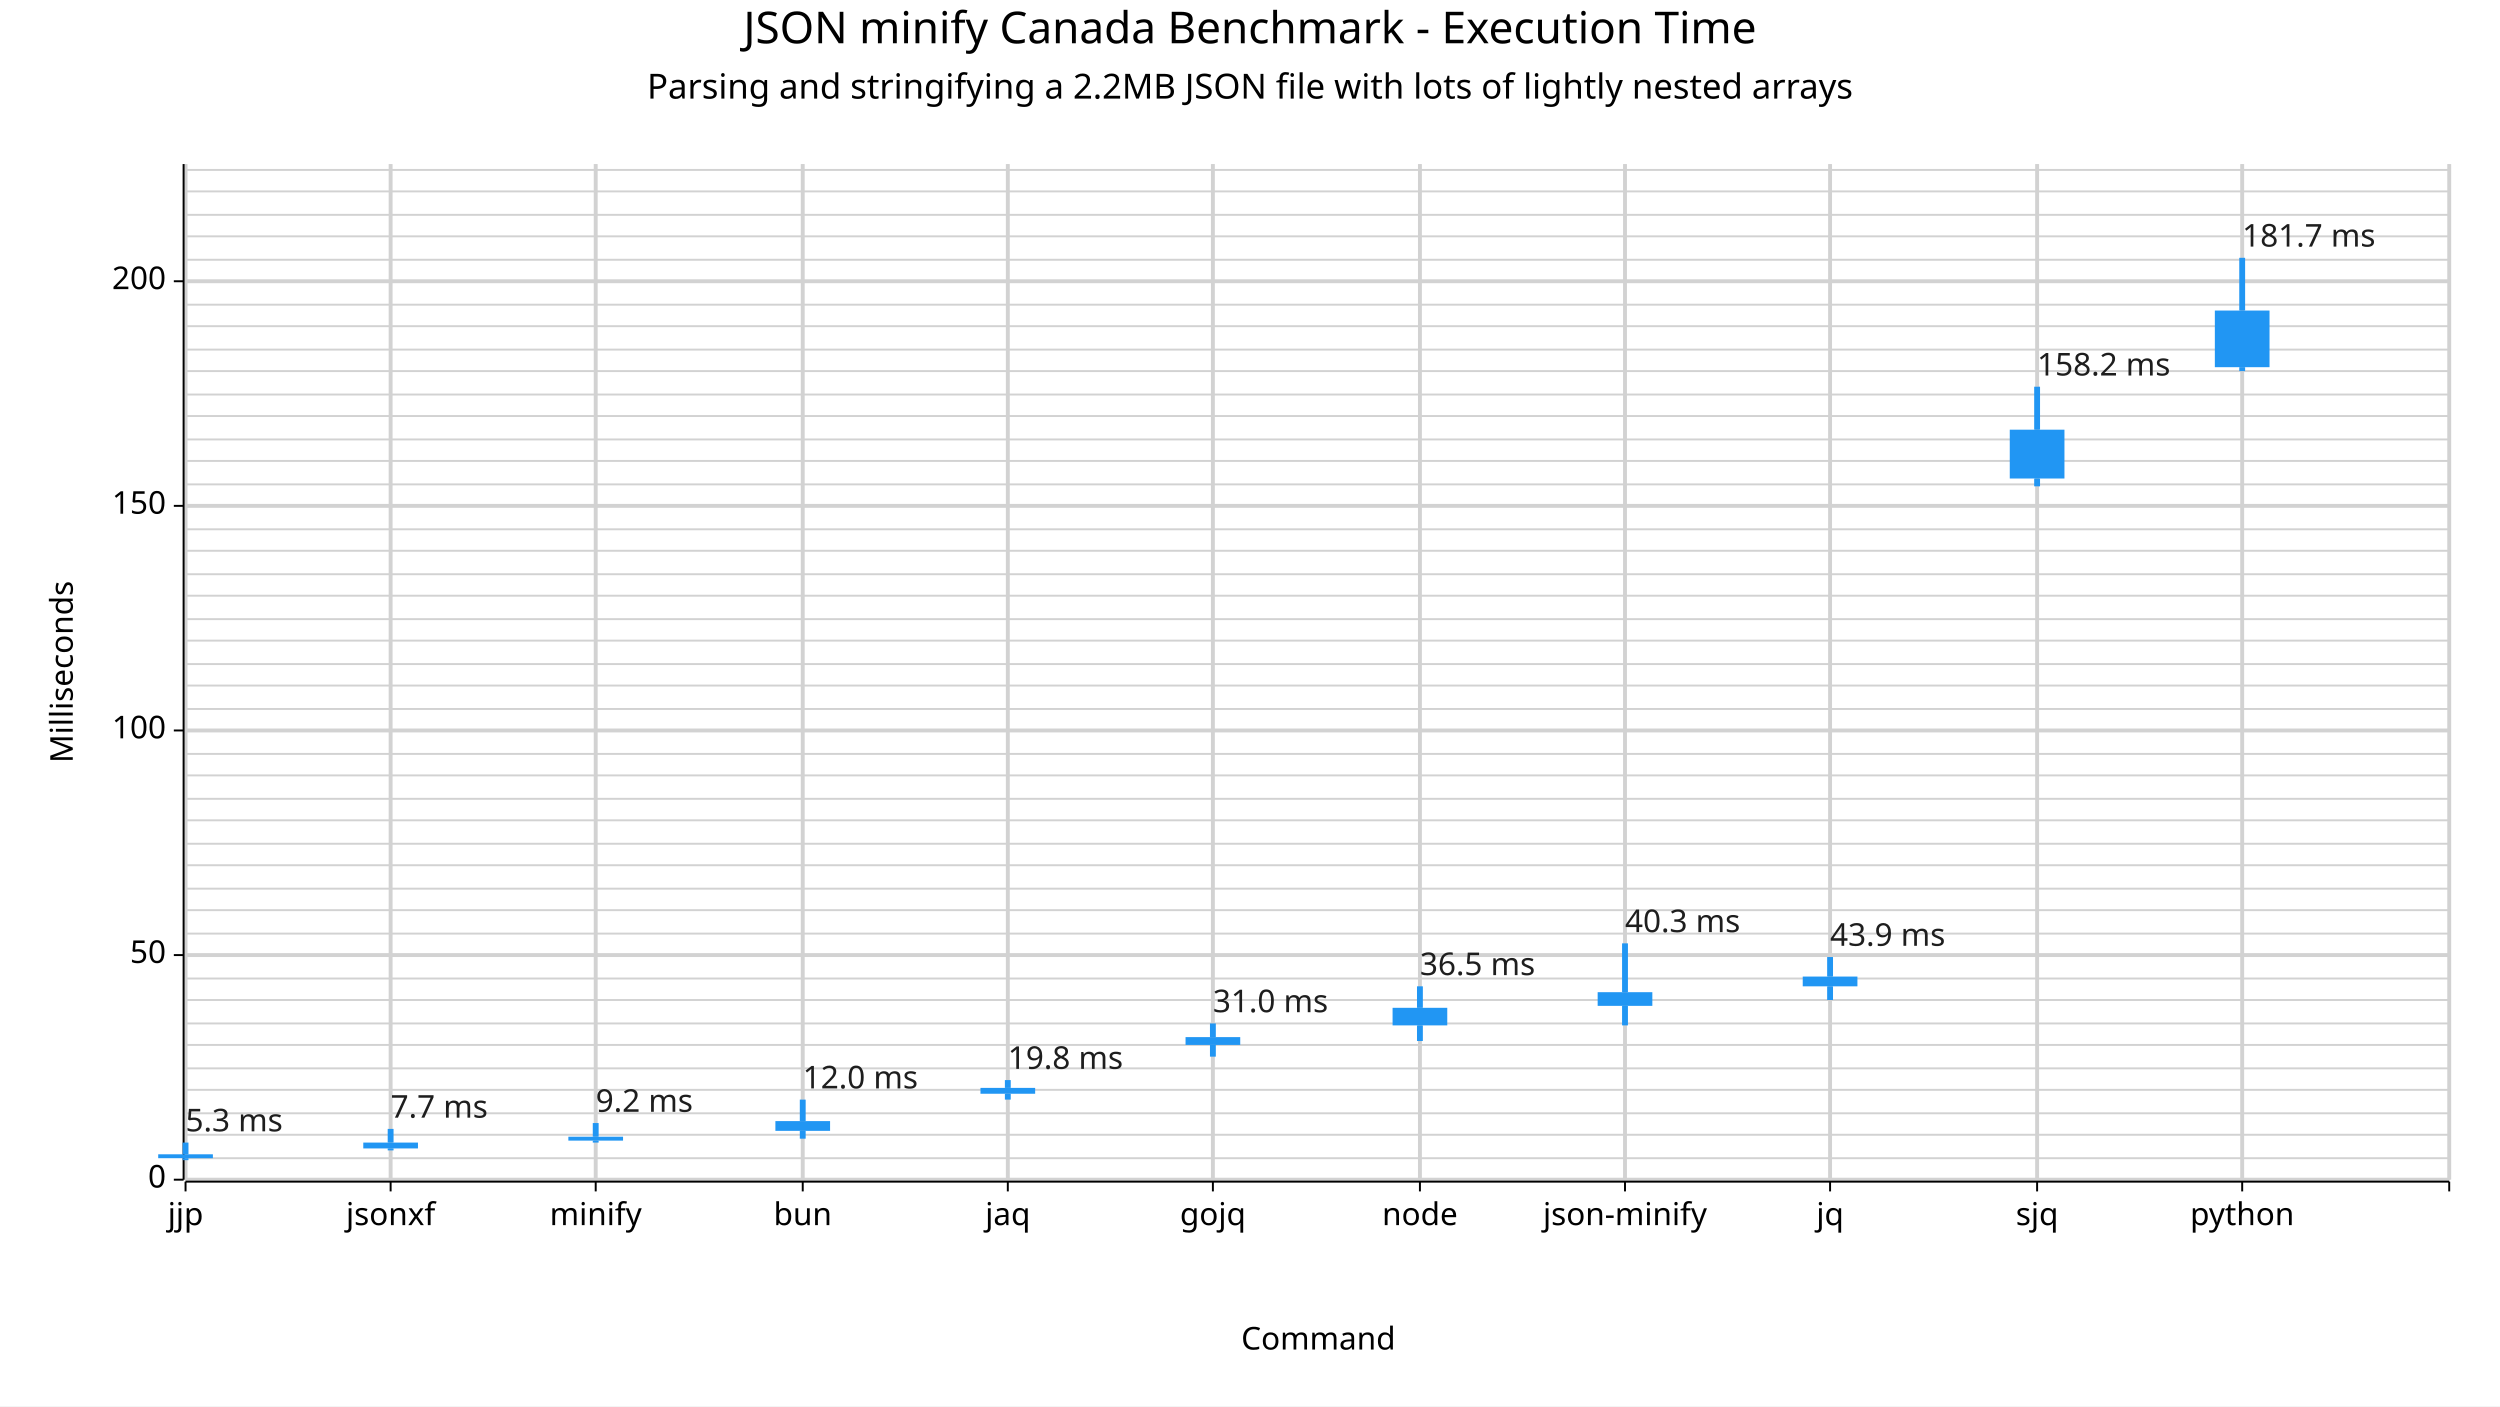
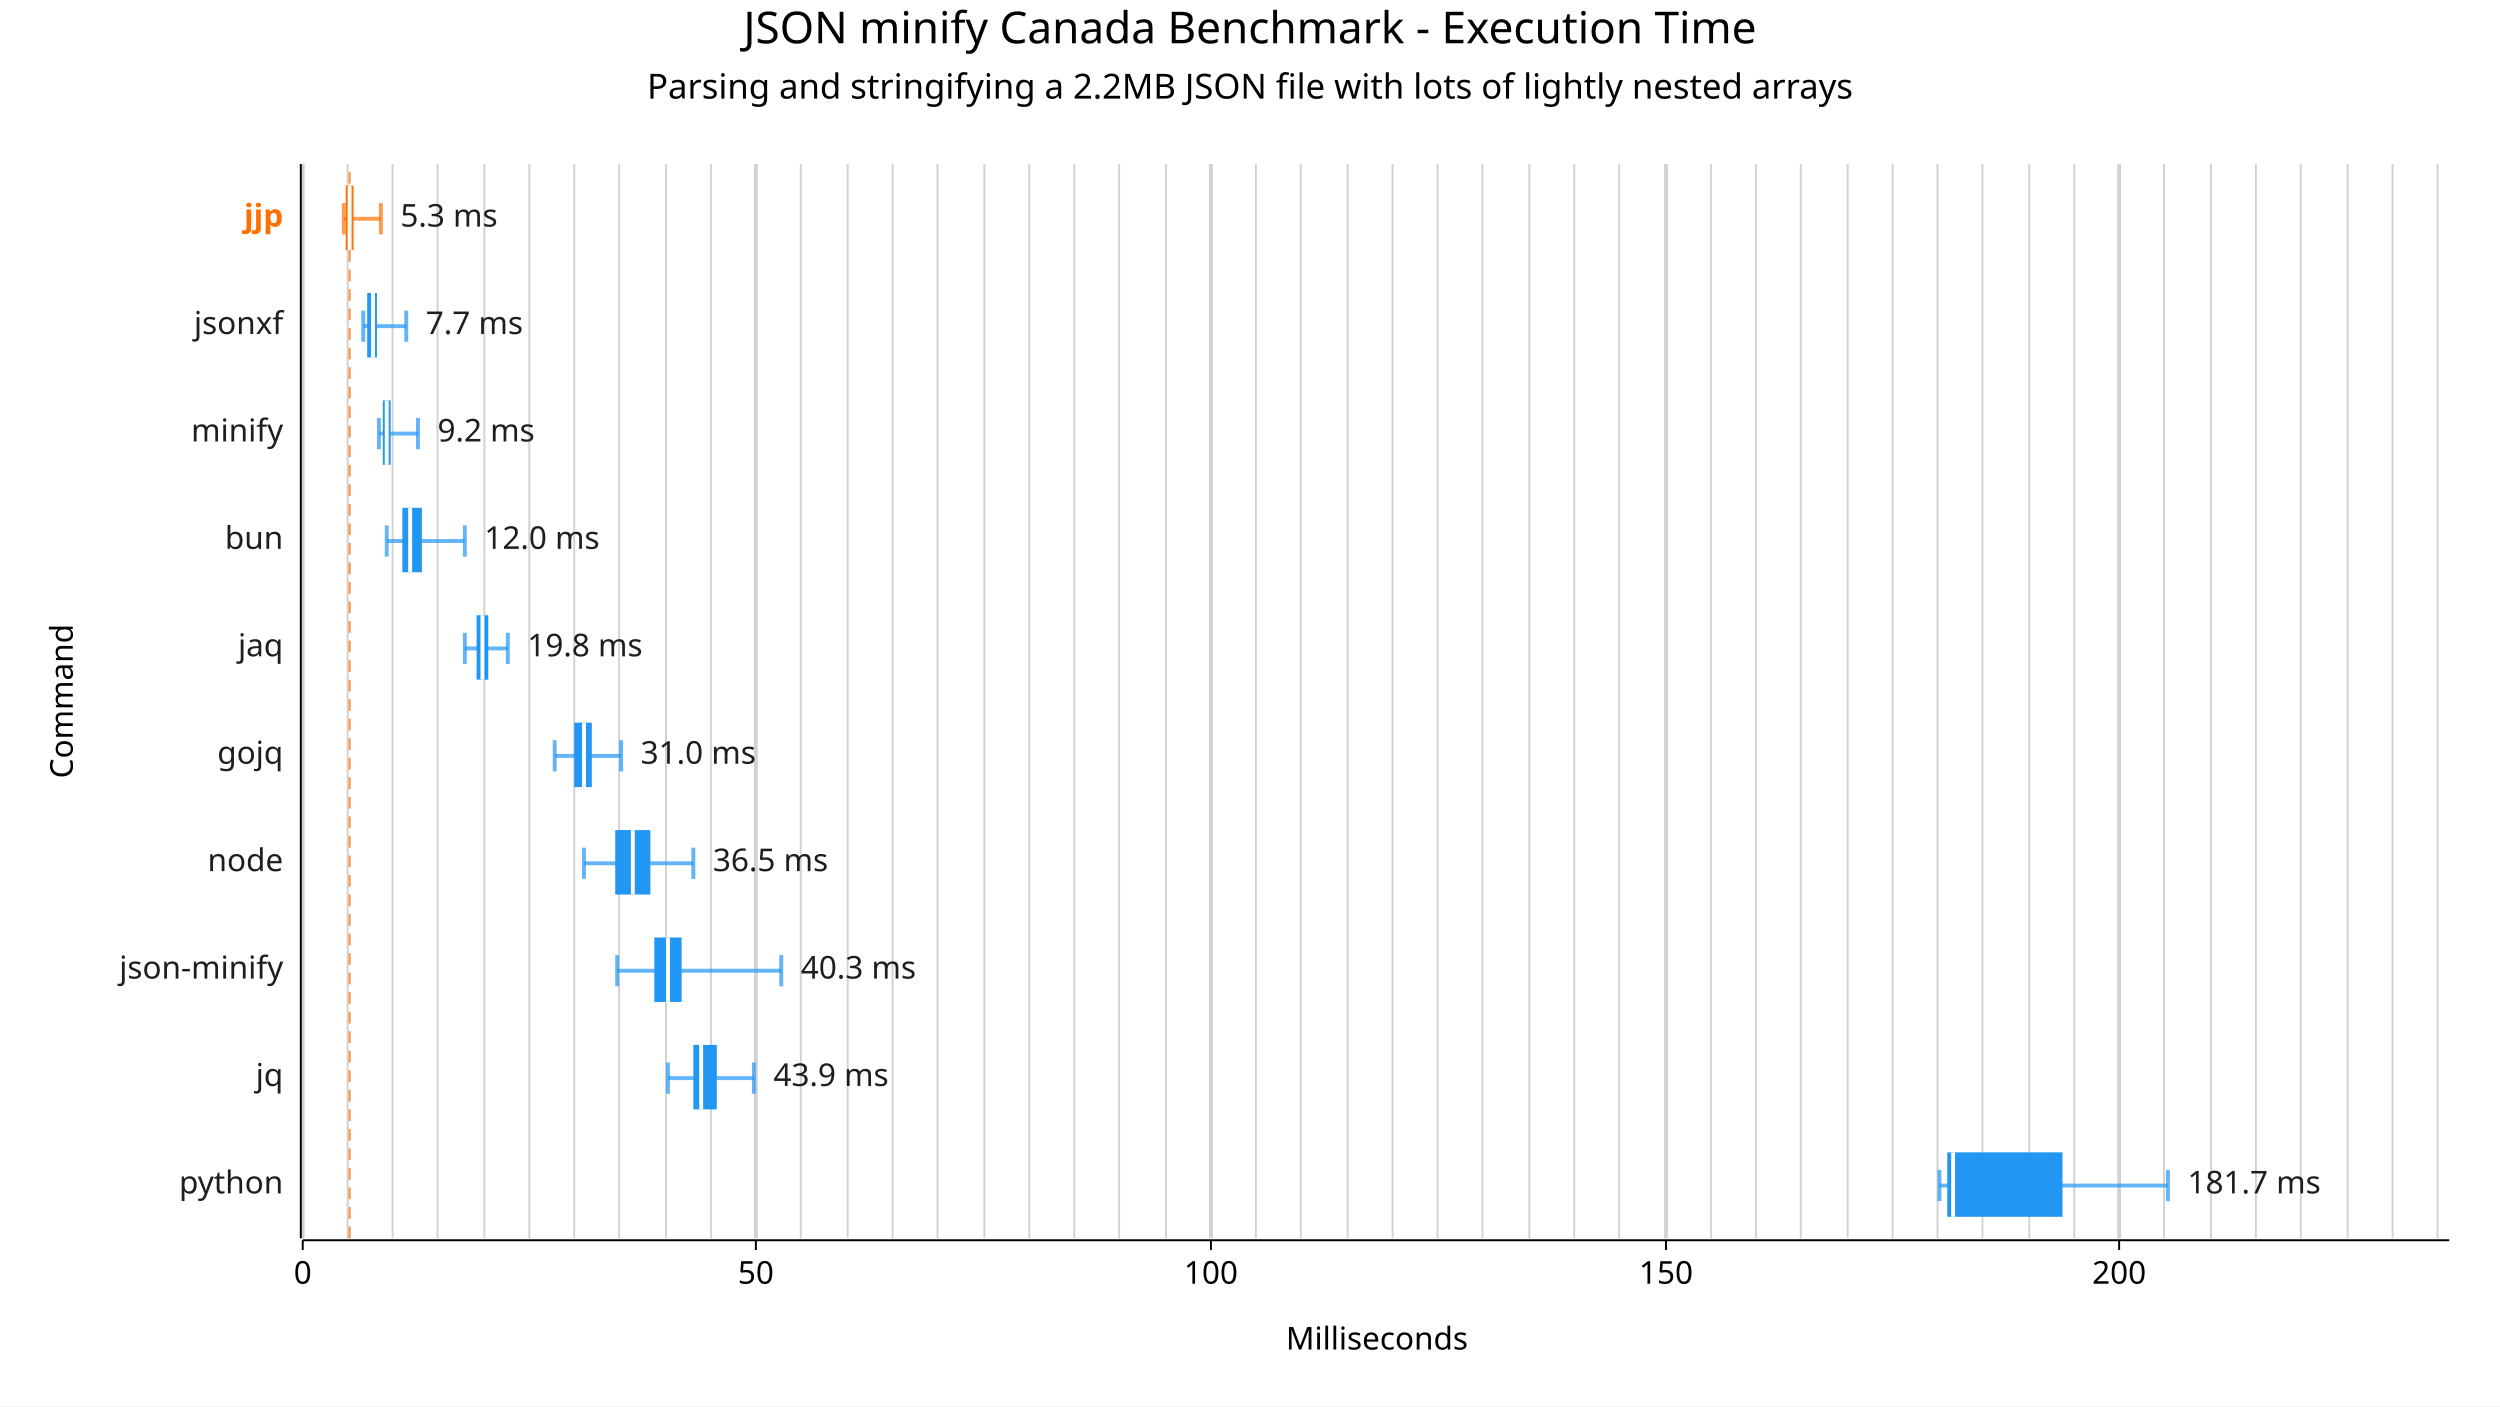
<svg xmlns="http://www.w3.org/2000/svg" width="1280" height="720" viewBox="0 0 1280 720">
  <rect x="0" y="0" width="1280" height="720" opacity="1" fill="#FFFFFF" stroke="none" />
  <text x="640" y="5" dy="0.76em" text-anchor="middle" font-family="sans-serif" font-size="22.581" opacity="1" fill="#000000">
JSON minify Canada Benchmark - Execution Time
</text>
  <text x="640" y="37" dy="0.76em" text-anchor="middle" font-family="sans-serif" font-size="17.742" opacity="1" fill="#000000">
Parsing and stringifying a 2.2MB JSON file with lots of lightly nested arrays
</text>
-   <line opacity="1" stroke="#D2D2D2" stroke-width="1" x1="95" y1="604" x2="95" y2="84" />
-   <line opacity="1" stroke="#D2D2D2" stroke-width="1" x1="200" y1="604" x2="200" y2="84" />
-   <line opacity="1" stroke="#D2D2D2" stroke-width="1" x1="305" y1="604" x2="305" y2="84" />
-   <line opacity="1" stroke="#D2D2D2" stroke-width="1" x1="411" y1="604" x2="411" y2="84" />
-   <line opacity="1" stroke="#D2D2D2" stroke-width="1" x1="516" y1="604" x2="516" y2="84" />
-   <line opacity="1" stroke="#D2D2D2" stroke-width="1" x1="621" y1="604" x2="621" y2="84" />
-   <line opacity="1" stroke="#D2D2D2" stroke-width="1" x1="727" y1="604" x2="727" y2="84" />
-   <line opacity="1" stroke="#D2D2D2" stroke-width="1" x1="832" y1="604" x2="832" y2="84" />
-   <line opacity="1" stroke="#D2D2D2" stroke-width="1" x1="937" y1="604" x2="937" y2="84" />
-   <line opacity="1" stroke="#D2D2D2" stroke-width="1" x1="1043" y1="604" x2="1043" y2="84" />
-   <line opacity="1" stroke="#D2D2D2" stroke-width="1" x1="1148" y1="604" x2="1148" y2="84" />
-   <line opacity="1" stroke="#D2D2D2" stroke-width="1" x1="1254" y1="604" x2="1254" y2="84" />
-   <line opacity="1" stroke="#D2D2D2" stroke-width="1" x1="95" y1="604" x2="1254" y2="604" />
-   <line opacity="1" stroke="#D2D2D2" stroke-width="1" x1="95" y1="593" x2="1254" y2="593" />
-   <line opacity="1" stroke="#D2D2D2" stroke-width="1" x1="95" y1="581" x2="1254" y2="581" />
-   <line opacity="1" stroke="#D2D2D2" stroke-width="1" x1="95" y1="570" x2="1254" y2="570" />
-   <line opacity="1" stroke="#D2D2D2" stroke-width="1" x1="95" y1="558" x2="1254" y2="558" />
-   <line opacity="1" stroke="#D2D2D2" stroke-width="1" x1="95" y1="547" x2="1254" y2="547" />
-   <line opacity="1" stroke="#D2D2D2" stroke-width="1" x1="95" y1="535" x2="1254" y2="535" />
-   <line opacity="1" stroke="#D2D2D2" stroke-width="1" x1="95" y1="524" x2="1254" y2="524" />
-   <line opacity="1" stroke="#D2D2D2" stroke-width="1" x1="95" y1="512" x2="1254" y2="512" />
-   <line opacity="1" stroke="#D2D2D2" stroke-width="1" x1="95" y1="501" x2="1254" y2="501" />
-   <line opacity="1" stroke="#D2D2D2" stroke-width="1" x1="95" y1="489" x2="1254" y2="489" />
-   <line opacity="1" stroke="#D2D2D2" stroke-width="1" x1="95" y1="478" x2="1254" y2="478" />
-   <line opacity="1" stroke="#D2D2D2" stroke-width="1" x1="95" y1="466" x2="1254" y2="466" />
-   <line opacity="1" stroke="#D2D2D2" stroke-width="1" x1="95" y1="455" x2="1254" y2="455" />
-   <line opacity="1" stroke="#D2D2D2" stroke-width="1" x1="95" y1="443" x2="1254" y2="443" />
-   <line opacity="1" stroke="#D2D2D2" stroke-width="1" x1="95" y1="432" x2="1254" y2="432" />
-   <line opacity="1" stroke="#D2D2D2" stroke-width="1" x1="95" y1="420" x2="1254" y2="420" />
-   <line opacity="1" stroke="#D2D2D2" stroke-width="1" x1="95" y1="409" x2="1254" y2="409" />
-   <line opacity="1" stroke="#D2D2D2" stroke-width="1" x1="95" y1="397" x2="1254" y2="397" />
-   <line opacity="1" stroke="#D2D2D2" stroke-width="1" x1="95" y1="386" x2="1254" y2="386" />
-   <line opacity="1" stroke="#D2D2D2" stroke-width="1" x1="95" y1="374" x2="1254" y2="374" />
-   <line opacity="1" stroke="#D2D2D2" stroke-width="1" x1="95" y1="363" x2="1254" y2="363" />
-   <line opacity="1" stroke="#D2D2D2" stroke-width="1" x1="95" y1="351" x2="1254" y2="351" />
-   <line opacity="1" stroke="#D2D2D2" stroke-width="1" x1="95" y1="340" x2="1254" y2="340" />
-   <line opacity="1" stroke="#D2D2D2" stroke-width="1" x1="95" y1="328" x2="1254" y2="328" />
-   <line opacity="1" stroke="#D2D2D2" stroke-width="1" x1="95" y1="317" x2="1254" y2="317" />
-   <line opacity="1" stroke="#D2D2D2" stroke-width="1" x1="95" y1="305" x2="1254" y2="305" />
-   <line opacity="1" stroke="#D2D2D2" stroke-width="1" x1="95" y1="294" x2="1254" y2="294" />
-   <line opacity="1" stroke="#D2D2D2" stroke-width="1" x1="95" y1="282" x2="1254" y2="282" />
-   <line opacity="1" stroke="#D2D2D2" stroke-width="1" x1="95" y1="271" x2="1254" y2="271" />
-   <line opacity="1" stroke="#D2D2D2" stroke-width="1" x1="95" y1="259" x2="1254" y2="259" />
-   <line opacity="1" stroke="#D2D2D2" stroke-width="1" x1="95" y1="248" x2="1254" y2="248" />
-   <line opacity="1" stroke="#D2D2D2" stroke-width="1" x1="95" y1="236" x2="1254" y2="236" />
-   <line opacity="1" stroke="#D2D2D2" stroke-width="1" x1="95" y1="225" x2="1254" y2="225" />
-   <line opacity="1" stroke="#D2D2D2" stroke-width="1" x1="95" y1="213" x2="1254" y2="213" />
-   <line opacity="1" stroke="#D2D2D2" stroke-width="1" x1="95" y1="202" x2="1254" y2="202" />
-   <line opacity="1" stroke="#D2D2D2" stroke-width="1" x1="95" y1="190" x2="1254" y2="190" />
-   <line opacity="1" stroke="#D2D2D2" stroke-width="1" x1="95" y1="179" x2="1254" y2="179" />
-   <line opacity="1" stroke="#D2D2D2" stroke-width="1" x1="95" y1="167" x2="1254" y2="167" />
-   <line opacity="1" stroke="#D2D2D2" stroke-width="1" x1="95" y1="156" x2="1254" y2="156" />
-   <line opacity="1" stroke="#D2D2D2" stroke-width="1" x1="95" y1="144" x2="1254" y2="144" />
-   <line opacity="1" stroke="#D2D2D2" stroke-width="1" x1="95" y1="133" x2="1254" y2="133" />
-   <line opacity="1" stroke="#D2D2D2" stroke-width="1" x1="95" y1="121" x2="1254" y2="121" />
-   <line opacity="1" stroke="#D2D2D2" stroke-width="1" x1="95" y1="110" x2="1254" y2="110" />
-   <line opacity="1" stroke="#D2D2D2" stroke-width="1" x1="95" y1="98" x2="1254" y2="98" />
-   <line opacity="1" stroke="#D2D2D2" stroke-width="1" x1="95" y1="87" x2="1254" y2="87" />
-   <text x="25" y="344" dy="0.76em" text-anchor="middle" font-family="sans-serif" font-size="16.129" opacity="1" fill="#000000" transform="rotate(270, 25, 344)">
+   <line opacity="1" stroke="#D2D2D2" stroke-width="1" x1="155" y1="634" x2="155" y2="84" />
+   <line opacity="1" stroke="#D2D2D2" stroke-width="1" x1="178" y1="634" x2="178" y2="84" />
+   <line opacity="1" stroke="#D2D2D2" stroke-width="1" x1="201" y1="634" x2="201" y2="84" />
+   <line opacity="1" stroke="#D2D2D2" stroke-width="1" x1="224" y1="634" x2="224" y2="84" />
+   <line opacity="1" stroke="#D2D2D2" stroke-width="1" x1="248" y1="634" x2="248" y2="84" />
+   <line opacity="1" stroke="#D2D2D2" stroke-width="1" x1="271" y1="634" x2="271" y2="84" />
+   <line opacity="1" stroke="#D2D2D2" stroke-width="1" x1="294" y1="634" x2="294" y2="84" />
+   <line opacity="1" stroke="#D2D2D2" stroke-width="1" x1="317" y1="634" x2="317" y2="84" />
+   <line opacity="1" stroke="#D2D2D2" stroke-width="1" x1="341" y1="634" x2="341" y2="84" />
+   <line opacity="1" stroke="#D2D2D2" stroke-width="1" x1="364" y1="634" x2="364" y2="84" />
+   <line opacity="1" stroke="#D2D2D2" stroke-width="1" x1="387" y1="634" x2="387" y2="84" />
+   <line opacity="1" stroke="#D2D2D2" stroke-width="1" x1="410" y1="634" x2="410" y2="84" />
+   <line opacity="1" stroke="#D2D2D2" stroke-width="1" x1="434" y1="634" x2="434" y2="84" />
+   <line opacity="1" stroke="#D2D2D2" stroke-width="1" x1="457" y1="634" x2="457" y2="84" />
+   <line opacity="1" stroke="#D2D2D2" stroke-width="1" x1="480" y1="634" x2="480" y2="84" />
+   <line opacity="1" stroke="#D2D2D2" stroke-width="1" x1="504" y1="634" x2="504" y2="84" />
+   <line opacity="1" stroke="#D2D2D2" stroke-width="1" x1="527" y1="634" x2="527" y2="84" />
+   <line opacity="1" stroke="#D2D2D2" stroke-width="1" x1="550" y1="634" x2="550" y2="84" />
+   <line opacity="1" stroke="#D2D2D2" stroke-width="1" x1="573" y1="634" x2="573" y2="84" />
+   <line opacity="1" stroke="#D2D2D2" stroke-width="1" x1="597" y1="634" x2="597" y2="84" />
+   <line opacity="1" stroke="#D2D2D2" stroke-width="1" x1="620" y1="634" x2="620" y2="84" />
+   <line opacity="1" stroke="#D2D2D2" stroke-width="1" x1="643" y1="634" x2="643" y2="84" />
+   <line opacity="1" stroke="#D2D2D2" stroke-width="1" x1="666" y1="634" x2="666" y2="84" />
+   <line opacity="1" stroke="#D2D2D2" stroke-width="1" x1="690" y1="634" x2="690" y2="84" />
+   <line opacity="1" stroke="#D2D2D2" stroke-width="1" x1="713" y1="634" x2="713" y2="84" />
+   <line opacity="1" stroke="#D2D2D2" stroke-width="1" x1="736" y1="634" x2="736" y2="84" />
+   <line opacity="1" stroke="#D2D2D2" stroke-width="1" x1="759" y1="634" x2="759" y2="84" />
+   <line opacity="1" stroke="#D2D2D2" stroke-width="1" x1="783" y1="634" x2="783" y2="84" />
+   <line opacity="1" stroke="#D2D2D2" stroke-width="1" x1="806" y1="634" x2="806" y2="84" />
+   <line opacity="1" stroke="#D2D2D2" stroke-width="1" x1="829" y1="634" x2="829" y2="84" />
+   <line opacity="1" stroke="#D2D2D2" stroke-width="1" x1="853" y1="634" x2="853" y2="84" />
+   <line opacity="1" stroke="#D2D2D2" stroke-width="1" x1="876" y1="634" x2="876" y2="84" />
+   <line opacity="1" stroke="#D2D2D2" stroke-width="1" x1="899" y1="634" x2="899" y2="84" />
+   <line opacity="1" stroke="#D2D2D2" stroke-width="1" x1="922" y1="634" x2="922" y2="84" />
+   <line opacity="1" stroke="#D2D2D2" stroke-width="1" x1="946" y1="634" x2="946" y2="84" />
+   <line opacity="1" stroke="#D2D2D2" stroke-width="1" x1="969" y1="634" x2="969" y2="84" />
+   <line opacity="1" stroke="#D2D2D2" stroke-width="1" x1="992" y1="634" x2="992" y2="84" />
+   <line opacity="1" stroke="#D2D2D2" stroke-width="1" x1="1015" y1="634" x2="1015" y2="84" />
+   <line opacity="1" stroke="#D2D2D2" stroke-width="1" x1="1039" y1="634" x2="1039" y2="84" />
+   <line opacity="1" stroke="#D2D2D2" stroke-width="1" x1="1062" y1="634" x2="1062" y2="84" />
+   <line opacity="1" stroke="#D2D2D2" stroke-width="1" x1="1085" y1="634" x2="1085" y2="84" />
+   <line opacity="1" stroke="#D2D2D2" stroke-width="1" x1="1108" y1="634" x2="1108" y2="84" />
+   <line opacity="1" stroke="#D2D2D2" stroke-width="1" x1="1132" y1="634" x2="1132" y2="84" />
+   <line opacity="1" stroke="#D2D2D2" stroke-width="1" x1="1155" y1="634" x2="1155" y2="84" />
+   <line opacity="1" stroke="#D2D2D2" stroke-width="1" x1="1178" y1="634" x2="1178" y2="84" />
+   <line opacity="1" stroke="#D2D2D2" stroke-width="1" x1="1202" y1="634" x2="1202" y2="84" />
+   <line opacity="1" stroke="#D2D2D2" stroke-width="1" x1="1225" y1="634" x2="1225" y2="84" />
+   <line opacity="1" stroke="#D2D2D2" stroke-width="1" x1="1248" y1="634" x2="1248" y2="84" />
+   <text x="25" y="359" dy="0.76em" text-anchor="middle" font-family="sans-serif" font-size="16.129" opacity="1" fill="#000000" transform="rotate(270, 25, 359)">
+ Command
+ </text>
+   <text x="705" y="695" dy="-0.5ex" text-anchor="middle" font-family="sans-serif" font-size="16.129" opacity="1" fill="#000000">
Milliseconds
</text>
-   <text x="675" y="695" dy="-0.5ex" text-anchor="middle" font-family="sans-serif" font-size="16.129" opacity="1" fill="#000000">
- Command
- </text>
-   <line opacity="1" stroke="#D2D2D2" stroke-width="2" x1="95" y1="604" x2="95" y2="84" />
-   <line opacity="1" stroke="#D2D2D2" stroke-width="2" x1="200" y1="604" x2="200" y2="84" />
-   <line opacity="1" stroke="#D2D2D2" stroke-width="2" x1="305" y1="604" x2="305" y2="84" />
-   <line opacity="1" stroke="#D2D2D2" stroke-width="2" x1="411" y1="604" x2="411" y2="84" />
-   <line opacity="1" stroke="#D2D2D2" stroke-width="2" x1="516" y1="604" x2="516" y2="84" />
-   <line opacity="1" stroke="#D2D2D2" stroke-width="2" x1="621" y1="604" x2="621" y2="84" />
-   <line opacity="1" stroke="#D2D2D2" stroke-width="2" x1="727" y1="604" x2="727" y2="84" />
-   <line opacity="1" stroke="#D2D2D2" stroke-width="2" x1="832" y1="604" x2="832" y2="84" />
-   <line opacity="1" stroke="#D2D2D2" stroke-width="2" x1="937" y1="604" x2="937" y2="84" />
-   <line opacity="1" stroke="#D2D2D2" stroke-width="2" x1="1043" y1="604" x2="1043" y2="84" />
-   <line opacity="1" stroke="#D2D2D2" stroke-width="2" x1="1148" y1="604" x2="1148" y2="84" />
-   <line opacity="1" stroke="#D2D2D2" stroke-width="2" x1="1254" y1="604" x2="1254" y2="84" />
-   <line opacity="1" stroke="#D2D2D2" stroke-width="2" x1="95" y1="604" x2="1254" y2="604" />
-   <line opacity="1" stroke="#D2D2D2" stroke-width="2" x1="95" y1="489" x2="1254" y2="489" />
-   <line opacity="1" stroke="#D2D2D2" stroke-width="2" x1="95" y1="374" x2="1254" y2="374" />
-   <line opacity="1" stroke="#D2D2D2" stroke-width="2" x1="95" y1="259" x2="1254" y2="259" />
-   <line opacity="1" stroke="#D2D2D2" stroke-width="2" x1="95" y1="144" x2="1254" y2="144" />
-   <polyline fill="none" opacity="1" stroke="#000000" stroke-width="1" points="94,84 94,604 " />
-   <text x="85" y="604" dy="0.5ex" text-anchor="end" font-family="sans-serif" font-size="16.129" opacity="1" fill="#000000">
+   <line opacity="1" stroke="#D2D2D2" stroke-width="2" x1="155" y1="634" x2="155" y2="84" />
+   <line opacity="1" stroke="#D2D2D2" stroke-width="2" x1="387" y1="634" x2="387" y2="84" />
+   <line opacity="1" stroke="#D2D2D2" stroke-width="2" x1="620" y1="634" x2="620" y2="84" />
+   <line opacity="1" stroke="#D2D2D2" stroke-width="2" x1="853" y1="634" x2="853" y2="84" />
+   <line opacity="1" stroke="#D2D2D2" stroke-width="2" x1="1085" y1="634" x2="1085" y2="84" />
+   <polyline fill="none" opacity="1" stroke="#000000" stroke-width="1" points="154,84 154,634 " />
+   <polyline fill="none" opacity="1" stroke="#000000" stroke-width="1" points="155,635 1254,635 " />
+   <text x="155" y="645" dy="0.76em" text-anchor="middle" font-family="sans-serif" font-size="16.129" opacity="1" fill="#000000">
0
</text>
-   <polyline fill="none" opacity="1" stroke="#000000" stroke-width="1" points="89,604 94,604 " />
-   <text x="85" y="489" dy="0.5ex" text-anchor="end" font-family="sans-serif" font-size="16.129" opacity="1" fill="#000000">
+   <polyline fill="none" opacity="1" stroke="#000000" stroke-width="1" points="155,635 155,640 " />
+   <text x="387" y="645" dy="0.76em" text-anchor="middle" font-family="sans-serif" font-size="16.129" opacity="1" fill="#000000">
50
</text>
-   <polyline fill="none" opacity="1" stroke="#000000" stroke-width="1" points="89,489 94,489 " />
-   <text x="85" y="374" dy="0.5ex" text-anchor="end" font-family="sans-serif" font-size="16.129" opacity="1" fill="#000000">
+   <polyline fill="none" opacity="1" stroke="#000000" stroke-width="1" points="387,635 387,640 " />
+   <text x="620" y="645" dy="0.76em" text-anchor="middle" font-family="sans-serif" font-size="16.129" opacity="1" fill="#000000">
100
</text>
-   <polyline fill="none" opacity="1" stroke="#000000" stroke-width="1" points="89,374 94,374 " />
-   <text x="85" y="259" dy="0.5ex" text-anchor="end" font-family="sans-serif" font-size="16.129" opacity="1" fill="#000000">
+   <polyline fill="none" opacity="1" stroke="#000000" stroke-width="1" points="620,635 620,640 " />
+   <text x="853" y="645" dy="0.76em" text-anchor="middle" font-family="sans-serif" font-size="16.129" opacity="1" fill="#000000">
150
</text>
-   <polyline fill="none" opacity="1" stroke="#000000" stroke-width="1" points="89,259 94,259 " />
-   <text x="85" y="144" dy="0.5ex" text-anchor="end" font-family="sans-serif" font-size="16.129" opacity="1" fill="#000000">
+   <polyline fill="none" opacity="1" stroke="#000000" stroke-width="1" points="853,635 853,640 " />
+   <text x="1085" y="645" dy="0.76em" text-anchor="middle" font-family="sans-serif" font-size="16.129" opacity="1" fill="#000000">
200
</text>
-   <polyline fill="none" opacity="1" stroke="#000000" stroke-width="1" points="89,144 94,144 " />
-   <polyline fill="none" opacity="1" stroke="#000000" stroke-width="1" points="95,605 1254,605 " />
-   <text x="95" y="615" dy="0.76em" text-anchor="middle" font-family="sans-serif" font-size="16.129" opacity="1" fill="#000000">
+   <polyline fill="none" opacity="1" stroke="#000000" stroke-width="1" points="1085,635 1085,640 " />
+   <polyline fill="none" opacity="0.8" stroke="#FF7000" stroke-width="1" points="179,634 179,628 " />
+   <polyline fill="none" opacity="0.8" stroke="#FF7000" stroke-width="1" points="179,624 179,618 " />
+   <polyline fill="none" opacity="0.8" stroke="#FF7000" stroke-width="1" points="179,614 179,608 " />
+   <polyline fill="none" opacity="0.8" stroke="#FF7000" stroke-width="1" points="179,604 179,598 " />
+   <polyline fill="none" opacity="0.8" stroke="#FF7000" stroke-width="1" points="179,594 179,588 " />
+   <polyline fill="none" opacity="0.8" stroke="#FF7000" stroke-width="1" points="179,584 179,578 " />
+   <polyline fill="none" opacity="0.8" stroke="#FF7000" stroke-width="1" points="179,574 179,568 " />
+   <polyline fill="none" opacity="0.8" stroke="#FF7000" stroke-width="1" points="179,564 179,558 " />
+   <polyline fill="none" opacity="0.8" stroke="#FF7000" stroke-width="1" points="179,554 179,548 " />
+   <polyline fill="none" opacity="0.8" stroke="#FF7000" stroke-width="1" points="179,544 179,538 " />
+   <polyline fill="none" opacity="0.8" stroke="#FF7000" stroke-width="1" points="179,534 179,528 " />
+   <polyline fill="none" opacity="0.8" stroke="#FF7000" stroke-width="1" points="179,524 179,518 " />
+   <polyline fill="none" opacity="0.8" stroke="#FF7000" stroke-width="1" points="179,514 179,508 " />
+   <polyline fill="none" opacity="0.8" stroke="#FF7000" stroke-width="1" points="179,504 179,498 " />
+   <polyline fill="none" opacity="0.8" stroke="#FF7000" stroke-width="1" points="179,494 179,488 " />
+   <polyline fill="none" opacity="0.8" stroke="#FF7000" stroke-width="1" points="179,484 179,478 " />
+   <polyline fill="none" opacity="0.8" stroke="#FF7000" stroke-width="1" points="179,474 179,468 " />
+   <polyline fill="none" opacity="0.8" stroke="#FF7000" stroke-width="1" points="179,464 179,458 " />
+   <polyline fill="none" opacity="0.8" stroke="#FF7000" stroke-width="1" points="179,454 179,448 " />
+   <polyline fill="none" opacity="0.8" stroke="#FF7000" stroke-width="1" points="179,444 179,438 " />
+   <polyline fill="none" opacity="0.8" stroke="#FF7000" stroke-width="1" points="179,434 179,428 " />
+   <polyline fill="none" opacity="0.8" stroke="#FF7000" stroke-width="1" points="179,424 179,418 " />
+   <polyline fill="none" opacity="0.8" stroke="#FF7000" stroke-width="1" points="179,414 179,408 " />
+   <polyline fill="none" opacity="0.8" stroke="#FF7000" stroke-width="1" points="179,404 179,398 " />
+   <polyline fill="none" opacity="0.8" stroke="#FF7000" stroke-width="1" points="179,394 179,388 " />
+   <polyline fill="none" opacity="0.8" stroke="#FF7000" stroke-width="1" points="179,384 179,378 " />
+   <polyline fill="none" opacity="0.8" stroke="#FF7000" stroke-width="1" points="179,374 179,368 " />
+   <polyline fill="none" opacity="0.8" stroke="#FF7000" stroke-width="1" points="179,364 179,358 " />
+   <polyline fill="none" opacity="0.8" stroke="#FF7000" stroke-width="1" points="179,354 179,348 " />
+   <polyline fill="none" opacity="0.8" stroke="#FF7000" stroke-width="1" points="179,344 179,338 " />
+   <polyline fill="none" opacity="0.8" stroke="#FF7000" stroke-width="1" points="179,334 179,328 " />
+   <polyline fill="none" opacity="0.8" stroke="#FF7000" stroke-width="1" points="179,324 179,318 " />
+   <polyline fill="none" opacity="0.8" stroke="#FF7000" stroke-width="1" points="179,314 179,308 " />
+   <polyline fill="none" opacity="0.8" stroke="#FF7000" stroke-width="1" points="179,304 179,298 " />
+   <polyline fill="none" opacity="0.8" stroke="#FF7000" stroke-width="1" points="179,294 179,288 " />
+   <polyline fill="none" opacity="0.8" stroke="#FF7000" stroke-width="1" points="179,284 179,278 " />
+   <polyline fill="none" opacity="0.8" stroke="#FF7000" stroke-width="1" points="179,274 179,268 " />
+   <polyline fill="none" opacity="0.8" stroke="#FF7000" stroke-width="1" points="179,264 179,258 " />
+   <polyline fill="none" opacity="0.8" stroke="#FF7000" stroke-width="1" points="179,254 179,248 " />
+   <polyline fill="none" opacity="0.8" stroke="#FF7000" stroke-width="1" points="179,244 179,238 " />
+   <polyline fill="none" opacity="0.8" stroke="#FF7000" stroke-width="1" points="179,234 179,228 " />
+   <polyline fill="none" opacity="0.8" stroke="#FF7000" stroke-width="1" points="179,224 179,218 " />
+   <polyline fill="none" opacity="0.8" stroke="#FF7000" stroke-width="1" points="179,214 179,208 " />
+   <polyline fill="none" opacity="0.8" stroke="#FF7000" stroke-width="1" points="179,204 179,198 " />
+   <polyline fill="none" opacity="0.8" stroke="#FF7000" stroke-width="1" points="179,194 179,188 " />
+   <polyline fill="none" opacity="0.8" stroke="#FF7000" stroke-width="1" points="179,184 179,178 " />
+   <polyline fill="none" opacity="0.8" stroke="#FF7000" stroke-width="1" points="179,174 179,168 " />
+   <polyline fill="none" opacity="0.8" stroke="#FF7000" stroke-width="1" points="179,164 179,158 " />
+   <polyline fill="none" opacity="0.8" stroke="#FF7000" stroke-width="1" points="179,154 179,148 " />
+   <polyline fill="none" opacity="0.8" stroke="#FF7000" stroke-width="1" points="179,144 179,138 " />
+   <polyline fill="none" opacity="0.8" stroke="#FF7000" stroke-width="1" points="179,134 179,128 " />
+   <polyline fill="none" opacity="0.8" stroke="#FF7000" stroke-width="1" points="179,124 179,118 " />
+   <polyline fill="none" opacity="0.8" stroke="#FF7000" stroke-width="1" points="179,114 179,108 " />
+   <polyline fill="none" opacity="0.8" stroke="#FF7000" stroke-width="1" points="179,104 179,98 " />
+   <polyline fill="none" opacity="0.8" stroke="#FF7000" stroke-width="1" points="179,94 179,88 " />
+   <polyline fill="none" opacity="0.7" stroke="#FF7000" stroke-width="2" points="176,112 195,112 " />
+   <polyline fill="none" opacity="0.7" stroke="#FF7000" stroke-width="2" points="176,120 176,104 " />
+   <polyline fill="none" opacity="0.7" stroke="#FF7000" stroke-width="2" points="195,120 195,104 " />
+   <rect x="177" y="95" width="4" height="33" opacity="1" fill="#FF7000" stroke="none" />
+   <polyline fill="none" opacity="1" stroke="#FFFFFF" stroke-width="2" points="179,128 179,95 " />
+   <text x="205" y="112" dy="0.5ex" text-anchor="start" font-family="sans-serif" font-size="16.129" opacity="1" fill="#1E1E1E">
+ 5.3 ms
+ </text>
+   <text x="145" y="112" dy="0.5ex" text-anchor="end" font-family="sans-serif" font-size="16.129" opacity="1" fill="#FF7000" font-weight="bold">
jjp
</text>
-   <polyline fill="none" opacity="1" stroke="#000000" stroke-width="1" points="95,605 95,610 " />
-   <text x="200" y="615" dy="0.76em" text-anchor="middle" font-family="sans-serif" font-size="16.129" opacity="1" fill="#000000">
+   <polyline fill="none" opacity="0.7" stroke="#2196F3" stroke-width="2" points="186,167 208,167 " />
+   <polyline fill="none" opacity="0.7" stroke="#2196F3" stroke-width="2" points="186,175 186,159 " />
+   <polyline fill="none" opacity="0.7" stroke="#2196F3" stroke-width="2" points="208,175 208,159 " />
+   <rect x="188" y="150" width="5" height="33" opacity="1" fill="#2196F3" stroke="none" />
+   <polyline fill="none" opacity="1" stroke="#FFFFFF" stroke-width="2" points="191,183 191,150 " />
+   <text x="218" y="167" dy="0.5ex" text-anchor="start" font-family="sans-serif" font-size="16.129" opacity="1" fill="#1E1E1E">
+ 7.7 ms
+ </text>
+   <text x="145" y="167" dy="0.5ex" text-anchor="end" font-family="sans-serif" font-size="16.129" opacity="1" fill="#1E1E1E">
jsonxf
</text>
-   <polyline fill="none" opacity="1" stroke="#000000" stroke-width="1" points="200,605 200,610 " />
-   <text x="305" y="615" dy="0.76em" text-anchor="middle" font-family="sans-serif" font-size="16.129" opacity="1" fill="#000000">
+   <polyline fill="none" opacity="0.7" stroke="#2196F3" stroke-width="2" points="194,222 214,222 " />
+   <polyline fill="none" opacity="0.7" stroke="#2196F3" stroke-width="2" points="194,230 194,214 " />
+   <polyline fill="none" opacity="0.7" stroke="#2196F3" stroke-width="2" points="214,230 214,214 " />
+   <rect x="196" y="205" width="4" height="33" opacity="1" fill="#2196F3" stroke="none" />
+   <polyline fill="none" opacity="1" stroke="#FFFFFF" stroke-width="2" points="198,238 198,205 " />
+   <text x="224" y="222" dy="0.5ex" text-anchor="start" font-family="sans-serif" font-size="16.129" opacity="1" fill="#1E1E1E">
+ 9.2 ms
+ </text>
+   <text x="145" y="222" dy="0.5ex" text-anchor="end" font-family="sans-serif" font-size="16.129" opacity="1" fill="#1E1E1E">
minify
</text>
-   <polyline fill="none" opacity="1" stroke="#000000" stroke-width="1" points="305,605 305,610 " />
-   <text x="411" y="615" dy="0.76em" text-anchor="middle" font-family="sans-serif" font-size="16.129" opacity="1" fill="#000000">
+   <polyline fill="none" opacity="0.7" stroke="#2196F3" stroke-width="2" points="198,277 238,277 " />
+   <polyline fill="none" opacity="0.7" stroke="#2196F3" stroke-width="2" points="198,285 198,269 " />
+   <polyline fill="none" opacity="0.7" stroke="#2196F3" stroke-width="2" points="238,285 238,269 " />
+   <rect x="206" y="260" width="10" height="33" opacity="1" fill="#2196F3" stroke="none" />
+   <polyline fill="none" opacity="1" stroke="#FFFFFF" stroke-width="2" points="210,293 210,260 " />
+   <text x="248" y="277" dy="0.5ex" text-anchor="start" font-family="sans-serif" font-size="16.129" opacity="1" fill="#1E1E1E">
+ 12.0 ms
+ </text>
+   <text x="145" y="277" dy="0.5ex" text-anchor="end" font-family="sans-serif" font-size="16.129" opacity="1" fill="#1E1E1E">
bun
</text>
-   <polyline fill="none" opacity="1" stroke="#000000" stroke-width="1" points="411,605 411,610 " />
-   <text x="516" y="615" dy="0.76em" text-anchor="middle" font-family="sans-serif" font-size="16.129" opacity="1" fill="#000000">
+   <polyline fill="none" opacity="0.7" stroke="#2196F3" stroke-width="2" points="238,332 260,332 " />
+   <polyline fill="none" opacity="0.7" stroke="#2196F3" stroke-width="2" points="238,340 238,324 " />
+   <polyline fill="none" opacity="0.7" stroke="#2196F3" stroke-width="2" points="260,340 260,324 " />
+   <rect x="244" y="315" width="6" height="33" opacity="1" fill="#2196F3" stroke="none" />
+   <polyline fill="none" opacity="1" stroke="#FFFFFF" stroke-width="2" points="247,348 247,315 " />
+   <text x="270" y="332" dy="0.5ex" text-anchor="start" font-family="sans-serif" font-size="16.129" opacity="1" fill="#1E1E1E">
+ 19.8 ms
+ </text>
+   <text x="145" y="332" dy="0.5ex" text-anchor="end" font-family="sans-serif" font-size="16.129" opacity="1" fill="#1E1E1E">
jaq
</text>
-   <polyline fill="none" opacity="1" stroke="#000000" stroke-width="1" points="516,605 516,610 " />
-   <text x="621" y="615" dy="0.76em" text-anchor="middle" font-family="sans-serif" font-size="16.129" opacity="1" fill="#000000">
+   <polyline fill="none" opacity="0.7" stroke="#2196F3" stroke-width="2" points="284,387 318,387 " />
+   <polyline fill="none" opacity="0.7" stroke="#2196F3" stroke-width="2" points="284,395 284,379 " />
+   <polyline fill="none" opacity="0.7" stroke="#2196F3" stroke-width="2" points="318,395 318,379 " />
+   <rect x="294" y="370" width="9" height="33" opacity="1" fill="#2196F3" stroke="none" />
+   <polyline fill="none" opacity="1" stroke="#FFFFFF" stroke-width="2" points="299,403 299,370 " />
+   <text x="328" y="387" dy="0.5ex" text-anchor="start" font-family="sans-serif" font-size="16.129" opacity="1" fill="#1E1E1E">
+ 31.0 ms
+ </text>
+   <text x="145" y="387" dy="0.5ex" text-anchor="end" font-family="sans-serif" font-size="16.129" opacity="1" fill="#1E1E1E">
gojq
</text>
-   <polyline fill="none" opacity="1" stroke="#000000" stroke-width="1" points="621,605 621,610 " />
-   <text x="727" y="615" dy="0.76em" text-anchor="middle" font-family="sans-serif" font-size="16.129" opacity="1" fill="#000000">
+   <polyline fill="none" opacity="0.7" stroke="#2196F3" stroke-width="2" points="299,442 355,442 " />
+   <polyline fill="none" opacity="0.7" stroke="#2196F3" stroke-width="2" points="299,450 299,434 " />
+   <polyline fill="none" opacity="0.7" stroke="#2196F3" stroke-width="2" points="355,450 355,434 " />
+   <rect x="315" y="425" width="18" height="33" opacity="1" fill="#2196F3" stroke="none" />
+   <polyline fill="none" opacity="1" stroke="#FFFFFF" stroke-width="2" points="324,458 324,425 " />
+   <text x="365" y="442" dy="0.5ex" text-anchor="start" font-family="sans-serif" font-size="16.129" opacity="1" fill="#1E1E1E">
+ 36.5 ms
+ </text>
+   <text x="145" y="442" dy="0.5ex" text-anchor="end" font-family="sans-serif" font-size="16.129" opacity="1" fill="#1E1E1E">
node
</text>
-   <polyline fill="none" opacity="1" stroke="#000000" stroke-width="1" points="727,605 727,610 " />
-   <text x="832" y="615" dy="0.76em" text-anchor="middle" font-family="sans-serif" font-size="16.129" opacity="1" fill="#000000">
+   <polyline fill="none" opacity="0.7" stroke="#2196F3" stroke-width="2" points="316,497 400,497 " />
+   <polyline fill="none" opacity="0.7" stroke="#2196F3" stroke-width="2" points="316,505 316,489 " />
+   <polyline fill="none" opacity="0.7" stroke="#2196F3" stroke-width="2" points="400,505 400,489 " />
+   <rect x="335" y="480" width="14" height="33" opacity="1" fill="#2196F3" stroke="none" />
+   <polyline fill="none" opacity="1" stroke="#FFFFFF" stroke-width="2" points="342,513 342,480 " />
+   <text x="410" y="497" dy="0.5ex" text-anchor="start" font-family="sans-serif" font-size="16.129" opacity="1" fill="#1E1E1E">
+ 40.3 ms
+ </text>
+   <text x="145" y="497" dy="0.5ex" text-anchor="end" font-family="sans-serif" font-size="16.129" opacity="1" fill="#1E1E1E">
json-minify
</text>
-   <polyline fill="none" opacity="1" stroke="#000000" stroke-width="1" points="832,605 832,610 " />
-   <text x="937" y="615" dy="0.76em" text-anchor="middle" font-family="sans-serif" font-size="16.129" opacity="1" fill="#000000">
+   <polyline fill="none" opacity="0.7" stroke="#2196F3" stroke-width="2" points="342,552 386,552 " />
+   <polyline fill="none" opacity="0.7" stroke="#2196F3" stroke-width="2" points="342,560 342,544 " />
+   <polyline fill="none" opacity="0.7" stroke="#2196F3" stroke-width="2" points="386,560 386,544 " />
+   <rect x="355" y="535" width="12" height="33" opacity="1" fill="#2196F3" stroke="none" />
+   <polyline fill="none" opacity="1" stroke="#FFFFFF" stroke-width="2" points="359,568 359,535 " />
+   <text x="396" y="552" dy="0.5ex" text-anchor="start" font-family="sans-serif" font-size="16.129" opacity="1" fill="#1E1E1E">
+ 43.9 ms
+ </text>
+   <text x="145" y="552" dy="0.5ex" text-anchor="end" font-family="sans-serif" font-size="16.129" opacity="1" fill="#1E1E1E">
jq
</text>
-   <polyline fill="none" opacity="1" stroke="#000000" stroke-width="1" points="937,605 937,610 " />
-   <text x="1043" y="615" dy="0.76em" text-anchor="middle" font-family="sans-serif" font-size="16.129" opacity="1" fill="#000000">
- sjq
- </text>
-   <polyline fill="none" opacity="1" stroke="#000000" stroke-width="1" points="1043,605 1043,610 " />
-   <text x="1148" y="615" dy="0.76em" text-anchor="middle" font-family="sans-serif" font-size="16.129" opacity="1" fill="#000000">
+   <polyline fill="none" opacity="0.7" stroke="#2196F3" stroke-width="2" points="993,607 1110,607 " />
+   <polyline fill="none" opacity="0.7" stroke="#2196F3" stroke-width="2" points="993,615 993,599 " />
+   <polyline fill="none" opacity="0.7" stroke="#2196F3" stroke-width="2" points="1110,615 1110,599 " />
+   <rect x="997" y="590" width="59" height="33" opacity="1" fill="#2196F3" stroke="none" />
+   <polyline fill="none" opacity="1" stroke="#FFFFFF" stroke-width="2" points="1000,623 1000,590 " />
+   <text x="1120" y="607" dy="0.5ex" text-anchor="start" font-family="sans-serif" font-size="16.129" opacity="1" fill="#1E1E1E">
+ 181.7 ms
+ </text>
+   <text x="145" y="607" dy="0.5ex" text-anchor="end" font-family="sans-serif" font-size="16.129" opacity="1" fill="#1E1E1E">
python
</text>
-   <polyline fill="none" opacity="1" stroke="#000000" stroke-width="1" points="1148,605 1148,610 " />
-   <text x="1254" y="615" dy="0.76em" text-anchor="middle" font-family="sans-serif" font-size="16.129" opacity="1" fill="#000000">
- 
- </text>
-   <polyline fill="none" opacity="1" stroke="#000000" stroke-width="1" points="1254,605 1254,610 " />
-   <line opacity="1" stroke="#2196F3" stroke-width="3" x1="95" y1="591" x2="95" y2="585" />
-   <line opacity="1" stroke="#2196F3" stroke-width="3" x1="95" y1="594" x2="95" y2="593" />
-   <rect x="81" y="591" width="28" height="2" opacity="1" fill="#2196F3" stroke="none" />
-   <line opacity="1" stroke="#2196F3" stroke-width="3" x1="200" y1="585" x2="200" y2="578" />
-   <line opacity="1" stroke="#2196F3" stroke-width="3" x1="200" y1="589" x2="200" y2="588" />
-   <rect x="186" y="585" width="28" height="3" opacity="1" fill="#2196F3" stroke="none" />
-   <line opacity="1" stroke="#2196F3" stroke-width="3" x1="305" y1="582" x2="305" y2="575" />
-   <line opacity="1" stroke="#2196F3" stroke-width="3" x1="305" y1="585" x2="305" y2="584" />
-   <rect x="291" y="582" width="28" height="2" opacity="1" fill="#2196F3" stroke="none" />
-   <line opacity="1" stroke="#2196F3" stroke-width="3" x1="411" y1="574" x2="411" y2="563" />
-   <line opacity="1" stroke="#2196F3" stroke-width="3" x1="411" y1="583" x2="411" y2="579" />
-   <rect x="397" y="574" width="28" height="5" opacity="1" fill="#2196F3" stroke="none" />
-   <line opacity="1" stroke="#2196F3" stroke-width="3" x1="516" y1="557" x2="516" y2="553" />
-   <line opacity="1" stroke="#2196F3" stroke-width="3" x1="516" y1="563" x2="516" y2="560" />
-   <rect x="502" y="557" width="28" height="3" opacity="1" fill="#2196F3" stroke="none" />
-   <line opacity="1" stroke="#2196F3" stroke-width="3" x1="621" y1="531" x2="621" y2="524" />
-   <line opacity="1" stroke="#2196F3" stroke-width="3" x1="621" y1="541" x2="621" y2="535" />
-   <rect x="607" y="531" width="28" height="4" opacity="1" fill="#2196F3" stroke="none" />
-   <line opacity="1" stroke="#2196F3" stroke-width="3" x1="727" y1="516" x2="727" y2="505" />
-   <line opacity="1" stroke="#2196F3" stroke-width="3" x1="727" y1="533" x2="727" y2="525" />
-   <rect x="713" y="516" width="28" height="9" opacity="1" fill="#2196F3" stroke="none" />
-   <line opacity="1" stroke="#2196F3" stroke-width="3" x1="832" y1="508" x2="832" y2="483" />
-   <line opacity="1" stroke="#2196F3" stroke-width="3" x1="832" y1="525" x2="832" y2="515" />
-   <rect x="818" y="508" width="28" height="7" opacity="1" fill="#2196F3" stroke="none" />
-   <line opacity="1" stroke="#2196F3" stroke-width="3" x1="937" y1="500" x2="937" y2="490" />
-   <line opacity="1" stroke="#2196F3" stroke-width="3" x1="937" y1="512" x2="937" y2="505" />
-   <rect x="923" y="500" width="28" height="5" opacity="1" fill="#2196F3" stroke="none" />
-   <line opacity="1" stroke="#2196F3" stroke-width="3" x1="1043" y1="220" x2="1043" y2="198" />
-   <line opacity="1" stroke="#2196F3" stroke-width="3" x1="1043" y1="249" x2="1043" y2="245" />
-   <rect x="1029" y="220" width="28" height="25" opacity="1" fill="#2196F3" stroke="none" />
-   <line opacity="1" stroke="#2196F3" stroke-width="3" x1="1148" y1="159" x2="1148" y2="132" />
-   <line opacity="1" stroke="#2196F3" stroke-width="3" x1="1148" y1="190" x2="1148" y2="188" />
-   <rect x="1134" y="159" width="28" height="29" opacity="1" fill="#2196F3" stroke="none" />
-   <text x="95" y="567" dy="0.76em" text-anchor="start" font-family="sans-serif" font-size="16.129" opacity="1" fill="#1E1E1E">
- 5.3 ms
- </text>
-   <text x="200" y="560" dy="0.76em" text-anchor="start" font-family="sans-serif" font-size="16.129" opacity="1" fill="#1E1E1E">
- 7.7 ms
- </text>
-   <text x="305" y="557" dy="0.76em" text-anchor="start" font-family="sans-serif" font-size="16.129" opacity="1" fill="#1E1E1E">
- 9.2 ms
- </text>
-   <text x="411" y="545" dy="0.76em" text-anchor="start" font-family="sans-serif" font-size="16.129" opacity="1" fill="#1E1E1E">
- 12.0 ms
- </text>
-   <text x="516" y="535" dy="0.76em" text-anchor="start" font-family="sans-serif" font-size="16.129" opacity="1" fill="#1E1E1E">
- 19.8 ms
- </text>
-   <text x="621" y="506" dy="0.76em" text-anchor="start" font-family="sans-serif" font-size="16.129" opacity="1" fill="#1E1E1E">
- 31.0 ms
- </text>
-   <text x="727" y="487" dy="0.76em" text-anchor="start" font-family="sans-serif" font-size="16.129" opacity="1" fill="#1E1E1E">
- 36.5 ms
- </text>
-   <text x="832" y="465" dy="0.76em" text-anchor="start" font-family="sans-serif" font-size="16.129" opacity="1" fill="#1E1E1E">
- 40.3 ms
- </text>
-   <text x="937" y="472" dy="0.76em" text-anchor="start" font-family="sans-serif" font-size="16.129" opacity="1" fill="#1E1E1E">
- 43.9 ms
- </text>
-   <text x="1043" y="180" dy="0.76em" text-anchor="start" font-family="sans-serif" font-size="16.129" opacity="1" fill="#1E1E1E">
- 158.2 ms
- </text>
-   <text x="1148" y="114" dy="0.76em" text-anchor="start" font-family="sans-serif" font-size="16.129" opacity="1" fill="#1E1E1E">
- 181.7 ms
- </text>
</svg>
